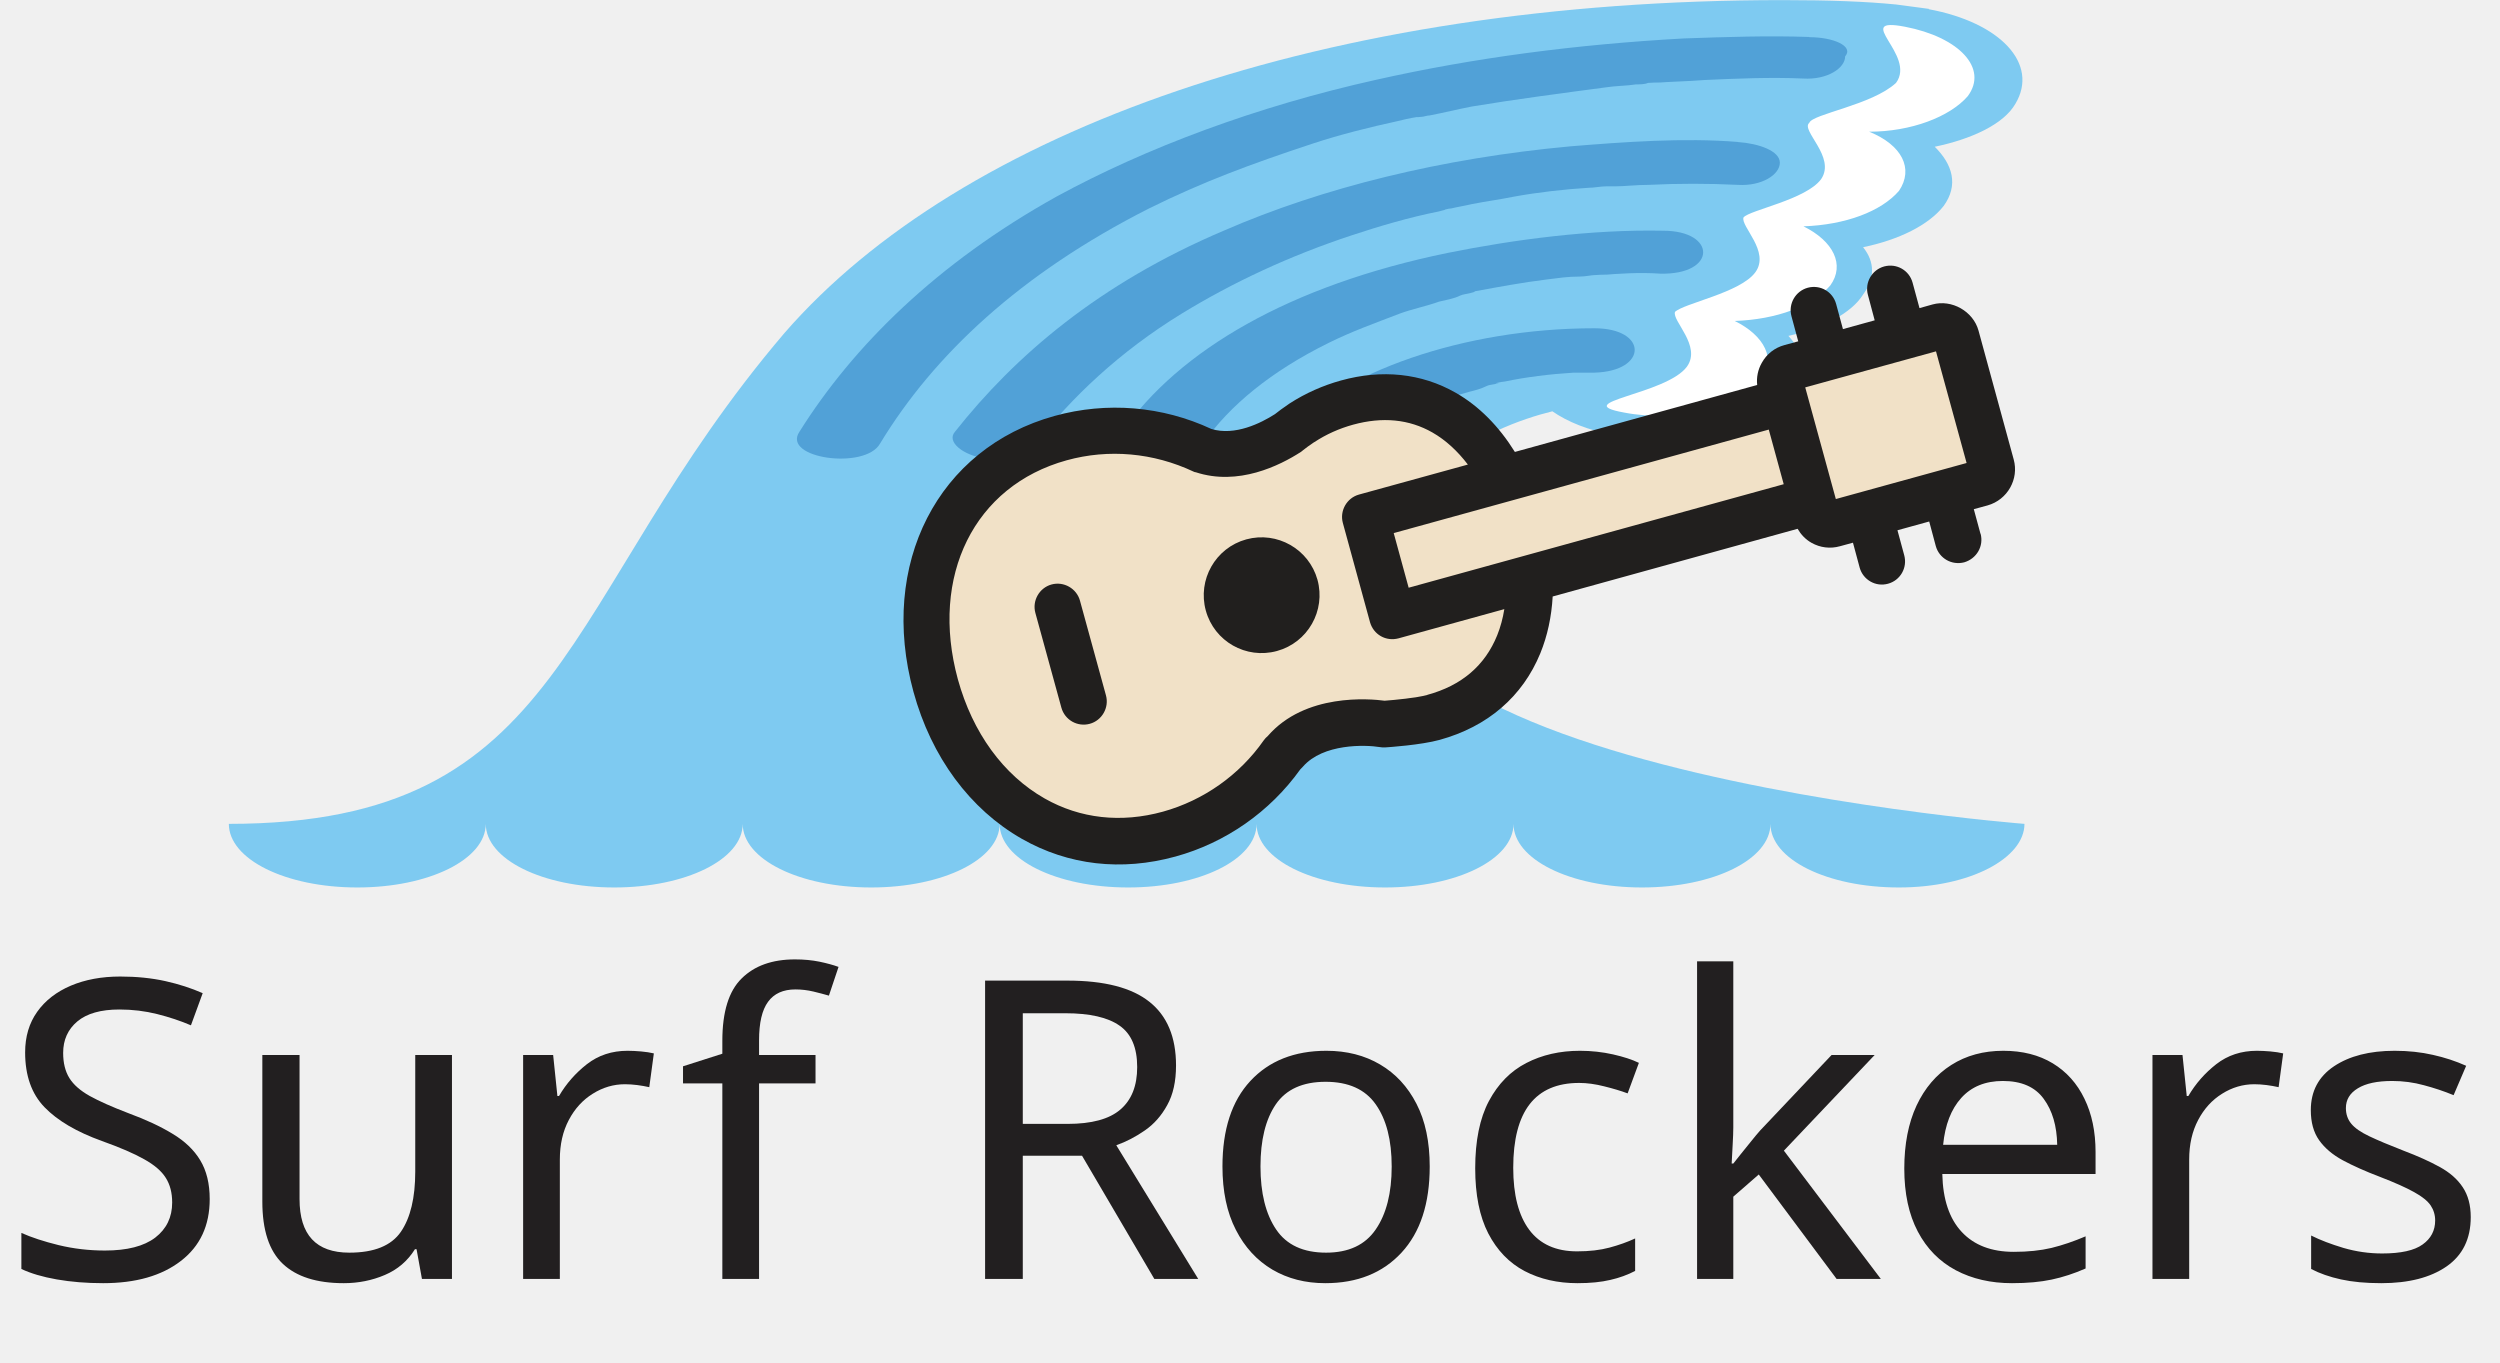
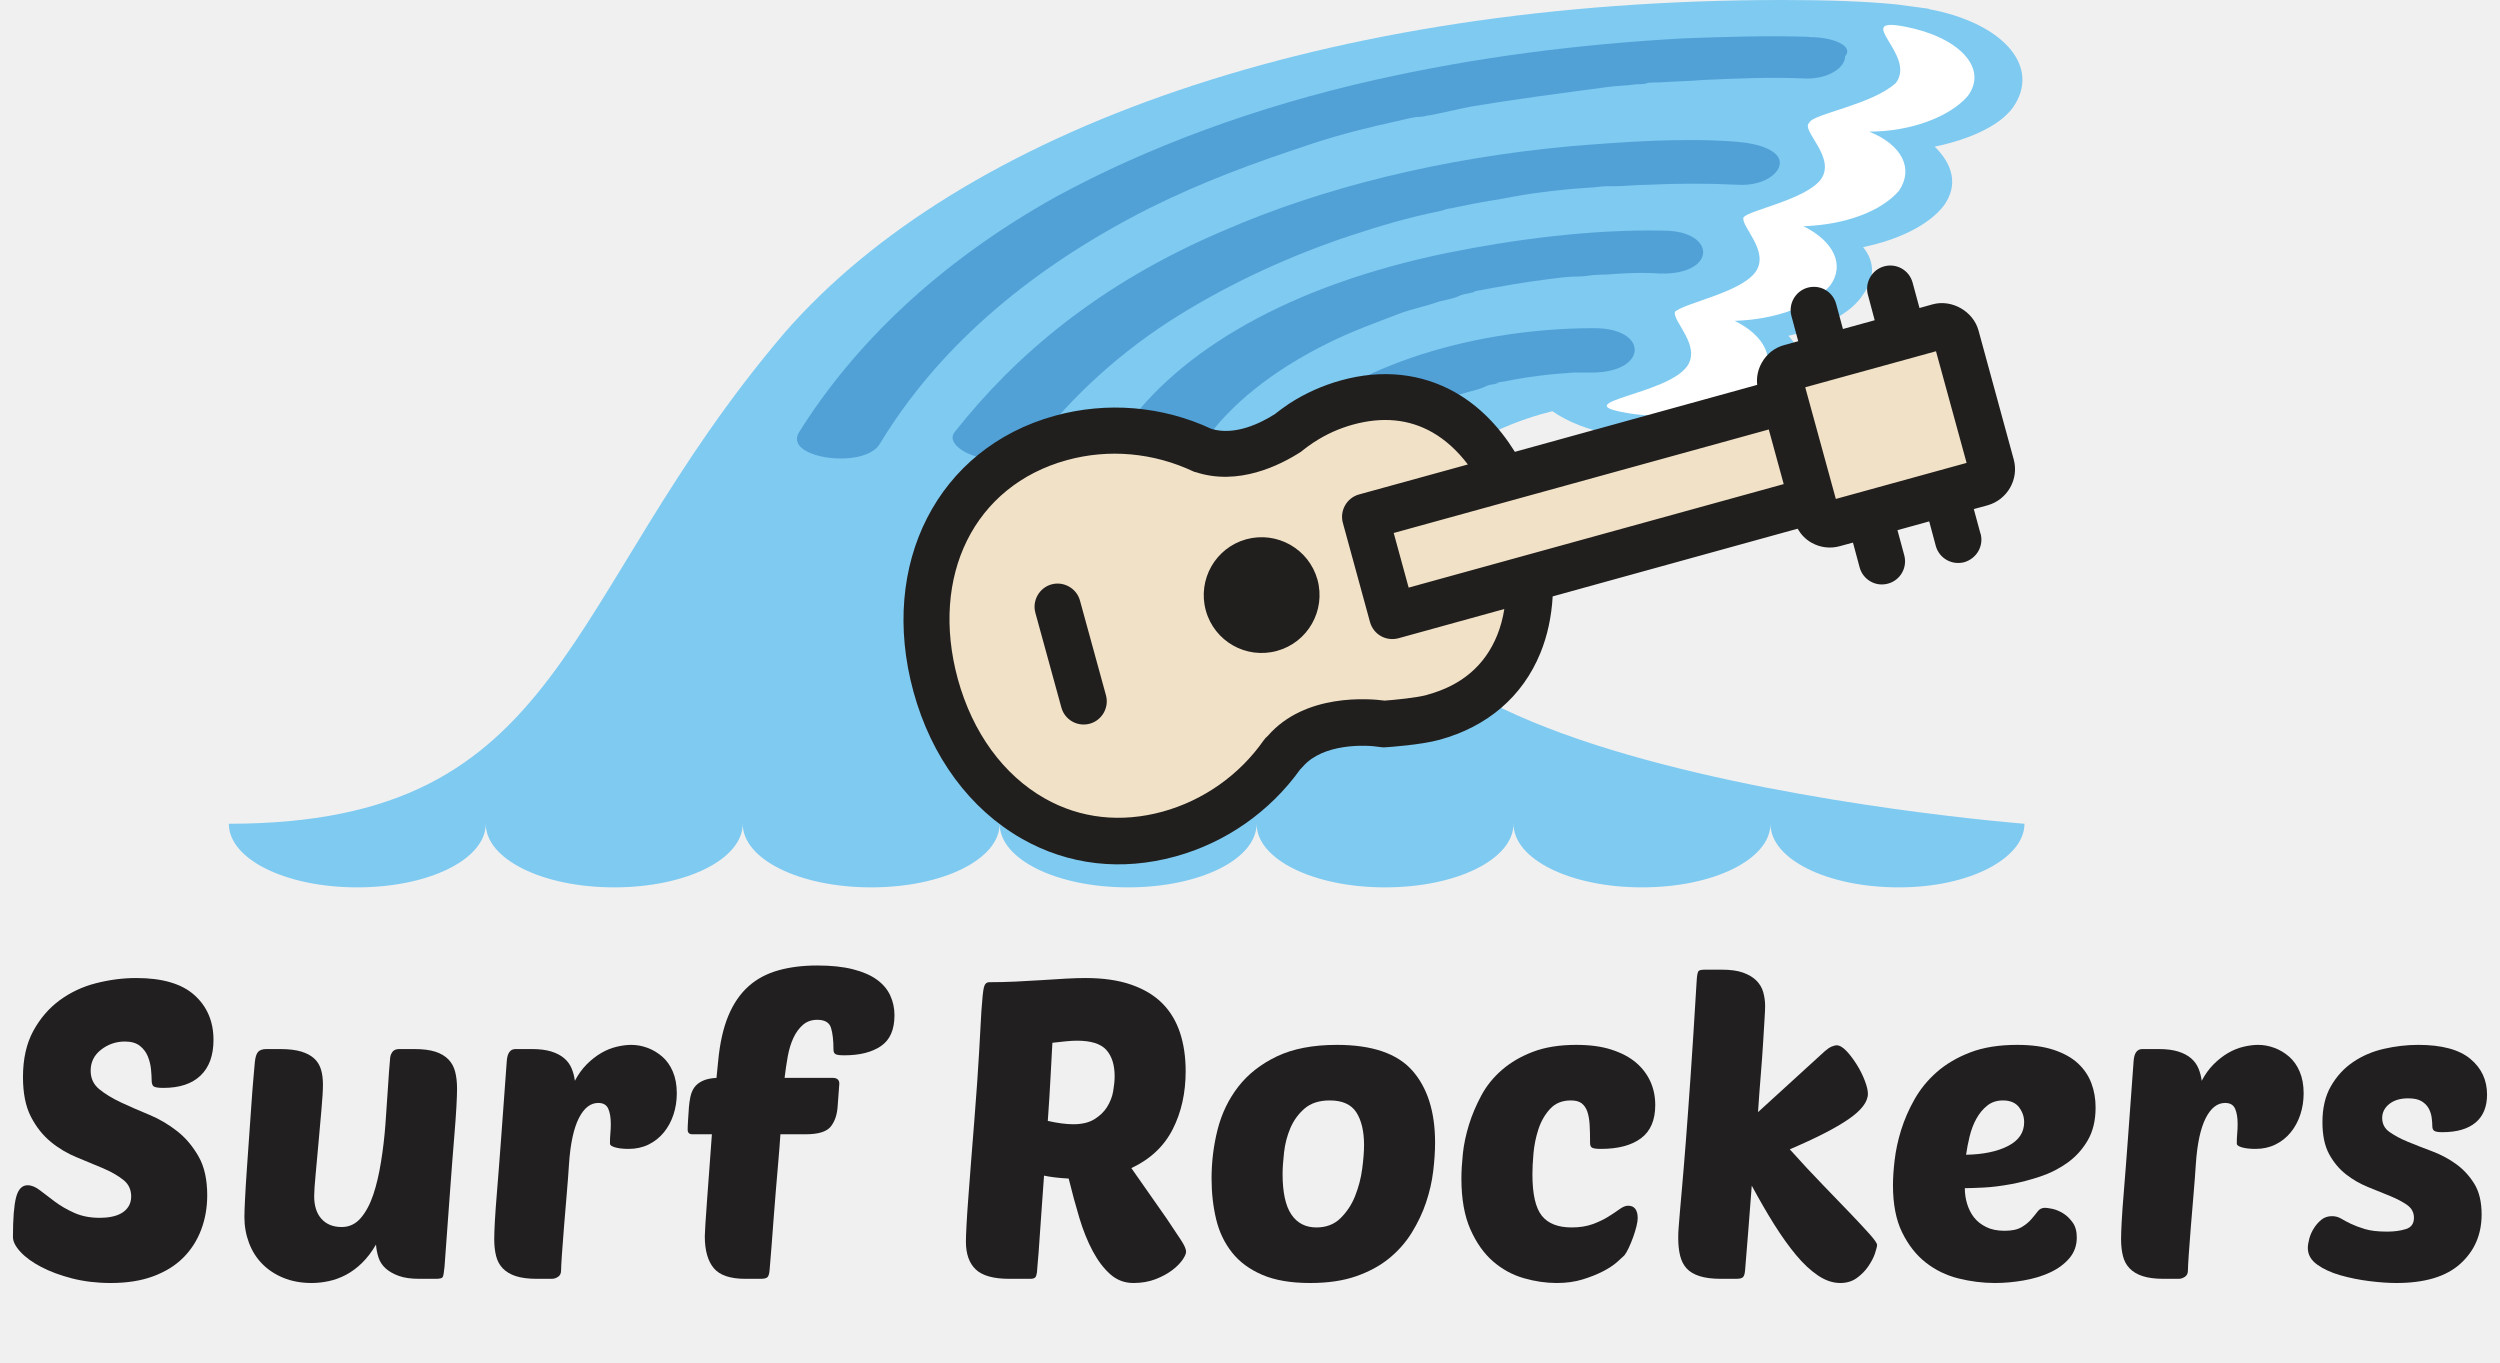
- <svg xmlns="http://www.w3.org/2000/svg" id="Layer_1" data-name="Layer 1" viewBox="0 0 239.36 130.45">
-   <path d="M184.69.85c-1.14-.14-2-.28-3.15-.42-2.86-.28-6.29-.42-10.87-.42-43.77,0-78.67,12.46-95.55,31.86-21.74,25.49-20.6,47.01-53.21,47.01,0,3.4,5.44,6.09,12.3,6.09s12.3-2.69,12.3-6.09c0,3.4,5.44,6.09,12.3,6.09s12.3-2.69,12.3-6.09c0,3.4,5.44,6.09,12.3,6.09s12.3-2.69,12.3-6.09c0,3.4,5.44,6.09,12.3,6.09s12.3-2.69,12.3-6.09c0,3.4,5.44,6.09,12.3,6.09s12.3-2.69,12.3-6.09c0,3.4,5.44,6.09,12.3,6.09s12.3-2.69,12.3-6.09c0,3.4,5.44,6.09,12.3,6.09s12.02-2.83,12.02-6.09c0,0-82.39-6.37-56.36-33.7,3.43-3.4,8.3-5.1,11.16-5.8,1.43.99,3.43,1.84,6.01,2.27,6.87,1.27,14.59-.57,17.16-4.11,1.43-1.84.86-3.82-.57-5.38,3.15-.71,6.01-2.12,7.15-3.96,1.14-1.56,1.14-3.11,0-4.53,3.43-.71,6.29-2.12,7.72-3.96,1.43-1.98.86-3.96-.86-5.66,3.43-.71,6.58-2.12,7.72-4.11,2.29-3.82-1.43-7.79-8.3-9.06" style="fill: #7ecaf1; stroke-width: 0px;" />
-   <path d="M160.37,29.87c-.29.85,2.57,3.26,1.14,5.24-2,2.69-11.44,3.4-6.01,4.39,5.15.99,11.16-.42,13.16-3.11,1.43-1.98.29-4.25-2.57-5.66,4.01-.14,7.44-1.42,9.15-3.4,1.43-1.98.29-4.25-2.57-5.66,4.01-.14,7.44-1.42,9.15-3.4,1.43-2.12.29-4.39-2.86-5.66,4.01,0,7.72-1.42,9.44-3.4,2-2.69-.86-5.66-6.01-6.65-5.15-.99,1.14,2.69-.86,5.38-2.29,2.12-8.01,2.97-8.3,3.82-.86.71,2.57,3.26,1.14,5.38-1.43,1.98-6.87,2.97-7.44,3.68-.29.85,2.57,3.26,1.14,5.24s-6.87,2.97-7.72,3.82q0-.14,0,0" style="fill: #fff; stroke-width: 0px;" />
+ <svg xmlns="http://www.w3.org/2000/svg" id="Layer_1" data-name="Layer 1" viewBox="0 0 239.36 130.44">
+   <path d="M184.69.84c-1.14-.14-2-.28-3.15-.42-2.86-.28-6.29-.42-10.87-.42-43.77,0-78.67,12.46-95.55,31.86-21.74,25.49-20.6,47.01-53.21,47.01,0,3.4,5.44,6.09,12.3,6.09s12.3-2.69,12.3-6.09c0,3.4,5.44,6.09,12.3,6.09s12.3-2.69,12.3-6.09c0,3.4,5.44,6.09,12.3,6.09s12.3-2.69,12.3-6.09c0,3.4,5.44,6.09,12.3,6.09s12.3-2.69,12.3-6.09c0,3.4,5.44,6.09,12.3,6.09s12.3-2.69,12.3-6.09c0,3.4,5.44,6.09,12.3,6.09s12.3-2.69,12.3-6.09c0,3.4,5.44,6.09,12.3,6.09s12.02-2.83,12.02-6.09c0,0-82.39-6.37-56.36-33.7,3.43-3.4,8.3-5.1,11.16-5.8,1.43.99,3.43,1.84,6.01,2.27,6.87,1.27,14.59-.57,17.16-4.11,1.43-1.84.86-3.82-.57-5.38,3.15-.71,6.01-2.12,7.15-3.96,1.14-1.56,1.14-3.11,0-4.53,3.43-.71,6.29-2.12,7.72-3.96,1.43-1.98.86-3.96-.86-5.66,3.43-.71,6.58-2.12,7.72-4.11,2.29-3.82-1.43-7.79-8.3-9.06" style="fill: #7ecaf1; stroke-width: 0px;" />
+   <path d="M160.37,29.86c-.29.85,2.57,3.26,1.14,5.24-2,2.69-11.44,3.4-6.01,4.39,5.15.99,11.16-.42,13.16-3.11,1.43-1.98.29-4.25-2.57-5.66,4.01-.14,7.44-1.42,9.15-3.4,1.43-1.98.29-4.25-2.57-5.66,4.01-.14,7.44-1.42,9.15-3.4,1.43-2.12.29-4.39-2.86-5.66,4.01,0,7.72-1.42,9.44-3.4,2-2.69-.86-5.66-6.01-6.65-5.15-.99,1.14,2.69-.86,5.38-2.29,2.12-8.01,2.97-8.3,3.82-.86.71,2.57,3.26,1.14,5.38-1.43,1.98-6.87,2.97-7.44,3.68-.29.85,2.57,3.26,1.14,5.24s-6.87,2.97-7.72,3.82q0-.09,0,0" style="fill: #fff; stroke-width: 0px;" />
  <g>
-     <path d="M173.24,3.54c-4.01-.14-8.01,0-12.02.14-10.3.57-20.03,1.84-29.47,3.96-11.44,2.55-22.03,6.51-30.61,11.19-11.44,6.37-19.45,14.3-24.6,22.51-1.72,2.55,6.29,3.68,7.72,1.13,5.15-8.5,13.45-16.28,25.75-22.51,5.15-2.55,9.73-4.25,15.73-6.23,2.57-.85,5.44-1.56,8.01-2.12.57-.14,1.14-.28,2-.42,1.14-.28-.86.14.29,0,.29,0,.57-.14.86-.14,1.43-.28,2.57-.57,4.01-.85,4.29-.71,8.58-1.27,12.87-1.84.86-.14,2-.14,2.86-.28.29,0,.86,0,1.14-.14.29,0,2-.14.57,0,1.72-.14,3.15-.14,4.86-.28,3.15-.14,6.29-.28,9.44-.14,2.29.14,4.01-.99,4.01-2.12.86-.99-1.14-1.84-3.43-1.84" style="fill: #51a1d7; stroke-width: 0px;" />
-     <path d="M166.38,13.59c-5.15-.42-10.87,0-16.02.42-12.3,1.13-23.74,3.96-33.18,8.07-12.02,5.1-20.03,12.03-25.75,19.26-.86.99.86,2.27,2.86,2.55,2.29.28,4.29-.42,4.86-1.42,3.43-4.39,8.01-8.78,14.02-12.46,4.86-2.97,10.3-5.52,16.31-7.5,2.57-.85,5.44-1.7,8.3-2.27,0,0,1.14-.28.29-.14.29,0,.57-.14.86-.14.57-.14,1.43-.28,2-.42,1.43-.28,2.57-.42,4.01-.71,2.29-.42,4.86-.71,7.15-.85.57,0,1.14-.14,1.72-.14h.86c.86,0,2-.14,3.15-.14,2.86-.14,5.72-.14,8.58,0,2.29.14,4.01-.99,4.01-2.12s-2-1.84-4.01-1.98" style="fill: #51a1d7; stroke-width: 0px;" />
-     <path d="M159.23,22.09c-6.87-.14-14.3.85-20.6,2.12-15.16,3.11-25.75,9.34-31.18,17.13-.86,1.13.86,2.27,2.86,2.55,2.29.28,4.29-.42,4.86-1.42,2.57-3.68,6.58-6.94,12.02-9.63,2.29-1.13,4.29-1.84,6.87-2.83,1.14-.42,2.57-.71,3.72-1.13.57-.14,1.43-.28,2-.57.29-.14.57-.14,1.14-.28-.86.14.29,0,.29-.14,2.29-.42,4.58-.85,6.87-1.13,1.14-.14,2-.28,3.15-.28.57,0,1.14-.14,1.43-.14s2-.14.57,0c1.72-.14,3.72-.28,5.72-.14,5.44.14,5.44-4.11.29-4.11" style="fill: #51a1d7; stroke-width: 0px;" />
-     <path d="M152.65,31.43c-12.59,0-24.32,4.25-29.47,9.91-.86.99-.57,2.27,1.43,2.83,1.72.57,4.58.28,5.44-.71,1.72-1.84,4.01-3.4,6.87-4.67,1.14-.57,2.29-.85,3.72-1.27.57-.14,1.14-.28,1.72-.57.29-.14.86-.14,1.14-.28-.86.14.29-.14.57-.14,2-.42,4.29-.71,6.58-.85h2c5.15-.14,5.15-4.25,0-4.25" style="fill: #51a1d7; stroke-width: 0px;" />
+     <path d="M173.24,3.53c-4.01-.14-8.01,0-12.02.14-10.3.57-20.03,1.84-29.47,3.96-11.44,2.55-22.03,6.51-30.61,11.19-11.44,6.37-19.45,14.3-24.6,22.51-1.72,2.55,6.29,3.68,7.72,1.13,5.15-8.5,13.45-16.28,25.75-22.51,5.15-2.55,9.73-4.25,15.73-6.23,2.57-.85,5.44-1.56,8.01-2.12.57-.14,1.14-.28,2-.42,1.14-.28-.86.14.29,0,.29,0,.57-.14.86-.14,1.43-.28,2.57-.57,4.01-.85,4.29-.71,8.58-1.27,12.87-1.84.86-.14,2-.14,2.86-.28.29,0,.86,0,1.14-.14.29,0,2-.14.57,0,1.72-.14,3.15-.14,4.86-.28,3.15-.14,6.29-.28,9.44-.14,2.29.14,4.01-.99,4.01-2.12.86-.99-1.14-1.84-3.43-1.84" style="fill: #51a1d7; stroke-width: 0px;" />
+     <path d="M166.38,13.58c-5.15-.42-10.87,0-16.02.42-12.3,1.13-23.74,3.96-33.18,8.07-12.02,5.1-20.03,12.03-25.75,19.26-.86.99.86,2.27,2.86,2.55,2.29.28,4.29-.42,4.86-1.42,3.43-4.39,8.01-8.78,14.02-12.46,4.86-2.97,10.3-5.52,16.31-7.5,2.57-.85,5.44-1.7,8.3-2.27,0,0,1.14-.28.29-.14.29,0,.57-.14.86-.14.57-.14,1.43-.28,2-.42,1.43-.28,2.57-.42,4.01-.71,2.29-.42,4.86-.71,7.15-.85.57,0,1.14-.14,1.72-.14h.86c.86,0,2-.14,3.15-.14,2.86-.14,5.72-.14,8.58,0,2.29.14,4.01-.99,4.01-2.12s-2-1.84-4.01-1.98" style="fill: #51a1d7; stroke-width: 0px;" />
+     <path d="M159.23,22.08c-6.87-.14-14.3.85-20.6,2.12-15.16,3.11-25.75,9.34-31.18,17.13-.86,1.13.86,2.27,2.86,2.55,2.29.28,4.29-.42,4.86-1.42,2.57-3.68,6.58-6.94,12.02-9.63,2.29-1.13,4.29-1.84,6.87-2.83,1.14-.42,2.57-.71,3.72-1.13.57-.14,1.43-.28,2-.57.29-.14.57-.14,1.14-.28-.86.14.29,0,.29-.14,2.29-.42,4.58-.85,6.87-1.13,1.14-.14,2-.28,3.15-.28.57,0,1.14-.14,1.43-.14s2-.14.57,0c1.72-.14,3.72-.28,5.72-.14,5.44.14,5.44-4.11.29-4.11" style="fill: #51a1d7; stroke-width: 0px;" />
+     <path d="M152.65,31.42c-12.59,0-24.32,4.25-29.47,9.91-.86.99-.57,2.27,1.43,2.83,1.72.57,4.58.28,5.44-.71,1.72-1.84,4.01-3.4,6.87-4.67,1.14-.57,2.29-.85,3.72-1.27.57-.14,1.14-.28,1.72-.57.29-.14.86-.14,1.14-.28-.86.14.29-.14.57-.14,2-.42,4.29-.71,6.58-.85h2c5.15-.14,5.15-4.25,0-4.25" style="fill: #51a1d7; stroke-width: 0px;" />
  </g>
-   <text transform="translate(0 122.45)" style="fill: #221f20; font-family: PoetsenOne-Regular, PoetsenOne; font-size: 40px;">
-     <tspan x="0" y="0">Sur</tspan>
-     <tspan x="64.8" y="0" style="letter-spacing: -.02em;">f</tspan>
-     <tspan x="81.84" y="0" style="letter-spacing: 0em;"> </tspan>
-     <tspan x="90.44" y="0" style="letter-spacing: 0em;">R</tspan>
-     <tspan x="114.84" y="0" style="letter-spacing: 0em;">oc</tspan>
-     <tspan x="159.08" y="0" style="letter-spacing: -.01em;">k</tspan>
-     <tspan x="180.12" y="0" style="letter-spacing: 0em;">ers</tspan>
-   </text>
-   <path d="M122.8,72.16c.09-.07.18-.15.26-.24,3.19-3.68,9.42-2.6,9.42-2.6,0,0,3.16-.19,4.76-.63,8.32-2.3,10.68-10.2,8.4-18.53s-8.34-13.9-16.66-11.61c-1.6.44-3.07,1.12-4.39,1.98l-.02.02c-.41.28-.83.56-1.21.89-1.72,1.12-4.99,2.75-8.19,1.7h-.02c-4.09-1.95-8.88-2.49-13.61-1.19-10.46,2.88-14.84,13.21-11.97,23.69,2.87,10.46,11.9,17.1,22.36,14.22,4.6-1.27,8.34-4.07,10.88-7.69h0Z" style="fill: #f1e1c7; stroke-width: 0px;" />
-   <path d="M133.32,59.01l-2.6-9.5,56.99-15.73,2.6,9.5-56.99,15.73Z" style="fill: #f1e1c7; stroke-width: 0px;" />
-   <path d="M175.55,50.15c-.73.2-1.48-.23-1.68-.96l-3.38-12.33c-.2-.73.23-1.48.96-1.68l14.16-3.9c.73-.2,1.48.23,1.68.96l3.38,12.33c.2.73-.23,1.48-.96,1.69l-14.15,3.89h0Z" style="fill: #f1e1c7; stroke-width: 0px;" />
-   <path d="M119.33,51.64c-2.96.81-4.69,3.87-3.88,6.82s3.85,4.68,6.81,3.87,4.69-3.87,3.88-6.82c-.82-2.94-3.86-4.67-6.81-3.87ZM103.4,57.51c-.32-1.17-1.55-1.87-2.72-1.55s-1.87,1.55-1.55,2.72l2.49,9.07c.16.59.55,1.06,1.04,1.34s1.1.37,1.68.21c1.17-.32,1.87-1.55,1.55-2.72l-2.49-9.07Z" style="fill: #211f1e; stroke-width: 0px;" />
-   <path d="M189.62,51.11l-.64-2.36,1.32-.36c1.91-.54,3.02-2.52,2.5-4.4l-3.37-12.34c-.51-1.85-2.57-3.01-4.4-2.5l-1.25.35-.66-2.43c-.32-1.19-1.53-1.88-2.72-1.56-1.17.32-1.88,1.54-1.56,2.72l.65,2.44-3.04.84-.65-2.4c-.32-1.19-1.53-1.88-2.72-1.56-1.17.32-1.88,1.54-1.56,2.72l.65,2.41-1.32.36c-.93.25-1.7.85-2.17,1.7-.37.65-.52,1.39-.44,2.12l-23.2,6.41c-1.53-2.46-3.45-4.41-5.69-5.68-3.25-1.85-7.04-2.25-10.96-1.16-1.74.48-3.4,1.22-4.92,2.2-.07.04-.14.09-.2.14-.44.3-.84.59-1.2.88-1.34.86-3.84,2.11-6.09,1.42-4.69-2.19-10.01-2.63-15-1.25-11.19,3.09-16.87,14.19-13.52,26.42,1.71,6.24,5.4,11.24,10.39,14.08,4.45,2.53,9.53,3.11,14.69,1.69,4.81-1.32,9.05-4.29,11.95-8.34.09-.08.17-.17.26-.27,1.93-2.22,5.97-2.1,7.36-1.87.16.03.34.04.51.03.34-.02,3.43-.23,5.21-.72,4.61-1.27,7.95-4.15,9.65-8.3.68-1.67,1.07-3.49,1.18-5.43l23.45-6.48c.32.55.76,1.02,1.33,1.34.83.47,1.8.59,2.72.33l1.25-.34.64,2.38c.16.59.55,1.06,1.04,1.34s1.08.37,1.67.21c1.19-.32,1.88-1.54,1.56-2.72l-.65-2.4,3.04-.84.63,2.35c.16.59.55,1.06,1.04,1.34s1.08.37,1.68.22c1.19-.35,1.89-1.55,1.57-2.74h0ZM136.65,66.54c-1.03.28-3.12.48-4.08.55-1.42-.19-7.61-.74-11.18,3.37-.15.13-.29.27-.4.43-2.32,3.32-5.76,5.74-9.64,6.82-4.01,1.11-7.93.67-11.33-1.26-3.96-2.25-6.9-6.3-8.31-11.41-2.7-9.9,1.57-18.53,10.42-20.97,4.02-1.11,8.3-.73,12.16,1.09.05.03.09.03.14.05.01,0,.02.01.04,0,4.08,1.35,8.07-.64,10.08-1.94.07-.05.13-.09.19-.15.3-.24.63-.48,1.03-.75.02-.02.05-.03.07-.04,1.14-.75,2.4-1.31,3.71-1.67,2.81-.77,5.36-.53,7.6.75,1.26.72,2.4,1.77,3.39,3.07l-10.42,2.87c-1.17.32-1.87,1.55-1.55,2.72l2.6,9.5c.16.57.53,1.05,1.04,1.34s1.11.36,1.68.21l10.14-2.8c-.14.88-.37,1.73-.68,2.5-1.17,2.9-3.41,4.82-6.7,5.71h0ZM134.87,56.27l-1.43-5.23,35.91-9.91,1.43,5.23-35.91,9.91h0ZM175.77,47.78l-2.93-10.69,12.52-3.45,2.93,10.69-12.52,3.45Z" style="fill: #211f1e; stroke-width: 0px;" />
+   <g style="isolation: isolate;">
+     <g style="isolation: isolate;">
+       <path d="M13.04,93.64c2.51,0,4.37.55,5.58,1.64,1.21,1.09,1.82,2.52,1.82,4.28,0,1.49-.41,2.63-1.24,3.42-.83.79-2.01,1.18-3.56,1.18-.48,0-.79-.05-.92-.14-.13-.09-.2-.29-.2-.58,0-.27-.02-.61-.06-1.04-.04-.43-.14-.84-.3-1.24-.16-.4-.41-.74-.76-1.02-.35-.28-.83-.42-1.44-.42-.85,0-1.61.26-2.28.78-.67.52-1,1.19-1,2.02,0,.72.27,1.31.82,1.76.55.45,1.23.87,2.06,1.26.83.39,1.73.78,2.7,1.18.97.4,1.87.93,2.7,1.58.83.65,1.51,1.47,2.06,2.44.55.97.82,2.21.82,3.7,0,1.17-.19,2.27-.58,3.3-.39,1.03-.96,1.92-1.72,2.68-.76.76-1.72,1.35-2.88,1.78-1.16.43-2.51.64-4.06.64-1.33,0-2.57-.15-3.7-.44-1.13-.29-2.12-.66-2.96-1.1-.84-.44-1.5-.92-1.98-1.44-.48-.52-.72-.99-.72-1.42,0-1.76.1-3.03.3-3.8s.57-1.16,1.1-1.16c.37,0,.77.16,1.18.48.41.32.89.68,1.42,1.08.53.4,1.15.76,1.86,1.08.71.32,1.53.48,2.46.48.37,0,.74-.03,1.1-.1.36-.07.68-.18.96-.34.28-.16.51-.37.68-.64s.26-.59.26-.96c0-.67-.25-1.2-.76-1.6-.51-.4-1.15-.77-1.92-1.1-.77-.33-1.61-.68-2.5-1.04-.89-.36-1.73-.85-2.5-1.48s-1.41-1.43-1.92-2.42c-.51-.99-.76-2.25-.76-3.8,0-1.73.33-3.2.98-4.4.65-1.2,1.49-2.18,2.52-2.94,1.03-.76,2.19-1.31,3.48-1.64,1.29-.33,2.58-.5,3.86-.5Z" style="fill: #221f20; stroke-width: 0px;" />
+       <path d="M30.92,103.84c0,.56-.05,1.35-.14,2.36-.09,1.01-.19,2.07-.28,3.16-.09,1.09-.19,2.12-.28,3.08-.09.96-.14,1.65-.14,2.08,0,.93.23,1.66.7,2.18.47.52,1.11.78,1.94.78.72,0,1.33-.29,1.82-.86.49-.57.89-1.32,1.2-2.24.31-.92.55-1.97.74-3.14.19-1.17.33-2.36.42-3.56.09-1.2.17-2.37.24-3.5.07-1.13.14-2.11.22-2.94.03-.21.11-.4.24-.56.13-.16.35-.24.64-.24h1.44c.83,0,1.5.09,2.02.26.52.17.93.42,1.24.74s.52.71.64,1.18c.12.47.18,1.01.18,1.62,0,.4-.02.97-.06,1.7s-.11,1.75-.22,3.04c-.11,1.29-.23,2.93-.38,4.92-.15,1.99-.33,4.45-.54,7.38-.05.56-.11.89-.18,1-.07.11-.29.16-.66.16h-1.56c-.8,0-1.46-.09-1.98-.28-.52-.19-.94-.43-1.26-.72-.32-.29-.55-.64-.68-1.04-.13-.4-.21-.81-.24-1.24-.4.69-.85,1.28-1.34,1.76-.49.48-1.01.86-1.54,1.14-.53.28-1.08.48-1.64.6s-1.11.18-1.64.18c-1.01,0-1.92-.17-2.72-.5-.8-.33-1.47-.78-2.02-1.34-.55-.56-.97-1.23-1.26-2-.29-.77-.44-1.6-.44-2.48,0-.35.02-.91.06-1.7.04-.79.09-1.67.16-2.66.07-.99.14-2.03.22-3.14.08-1.11.15-2.15.22-3.14.07-.99.13-1.85.2-2.6.07-.75.11-1.28.14-1.6.05-.48.16-.81.32-.98.16-.17.43-.26.8-.26h1.28c.83,0,1.51.08,2.04.24.53.16.95.39,1.26.68.31.29.52.65.64,1.06.12.41.18.89.18,1.42Z" style="fill: #221f20; stroke-width: 0px;" />
+       <path d="M60.2,110c-.16,0-.34,0-.54-.02-.2-.01-.39-.04-.58-.08-.19-.04-.35-.09-.48-.16-.13-.07-.2-.15-.2-.26,0-.35.01-.67.04-.96.03-.29.04-.6.04-.92,0-.59-.08-1.07-.24-1.44-.16-.37-.48-.56-.96-.56-.75,0-1.37.49-1.86,1.46-.49.97-.81,2.43-.94,4.38-.05.85-.13,1.82-.22,2.9-.09,1.08-.18,2.12-.26,3.12s-.15,1.89-.2,2.66c-.05.77-.08,1.28-.08,1.52,0,.27-.09.47-.28.6-.19.13-.39.2-.6.2h-1.44c-.83,0-1.5-.09-2.02-.26-.52-.17-.93-.42-1.24-.74-.31-.32-.52-.71-.64-1.18-.12-.47-.18-1.01-.18-1.62,0-.4.02-.97.06-1.7.04-.73.11-1.75.22-3.04.11-1.29.23-2.93.38-4.92.15-1.99.33-4.45.54-7.38.05-.77.33-1.16.84-1.16h1.56c.75,0,1.37.08,1.88.24.51.16.92.38,1.24.66.32.28.55.61.7.98.15.37.25.76.3,1.16.32-.61.7-1.14,1.14-1.58s.9-.8,1.38-1.08.97-.48,1.48-.6c.51-.12.97-.18,1.4-.18.51,0,1.02.09,1.54.28s.99.47,1.42.84c.43.37.77.85,1.02,1.44.25.59.38,1.28.38,2.08,0,.72-.11,1.4-.32,2.04-.21.64-.52,1.21-.92,1.7s-.89.88-1.46,1.16c-.57.28-1.21.42-1.9.42Z" style="fill: #221f20; stroke-width: 0px;" />
+     </g>
+     <g style="isolation: isolate;">
+       <path d="M74.72,108.6c-.05.8-.12,1.67-.2,2.6-.08.93-.16,1.87-.24,2.82-.08.95-.15,1.87-.22,2.78s-.13,1.71-.18,2.4c-.05.69-.1,1.27-.14,1.72s-.06.69-.06.72c-.03.32-.09.53-.2.64-.11.11-.33.16-.68.16h-1.44c-1.44,0-2.45-.34-3.02-1.02-.57-.68-.86-1.7-.86-3.06,0-.16.02-.56.06-1.2.04-.64.09-1.41.16-2.3.07-.89.14-1.89.22-2.98s.16-2.19.24-3.28h-1.88c-.29,0-.44-.15-.44-.44,0-.21.01-.53.04-.94.03-.41.05-.82.08-1.22.03-.32.07-.65.14-.98.07-.33.19-.63.36-.88.17-.25.43-.47.78-.64.35-.17.8-.27,1.36-.3l.16-1.6c.16-1.73.49-3.19.98-4.36.49-1.17,1.14-2.11,1.94-2.82.8-.71,1.75-1.21,2.86-1.52,1.11-.31,2.34-.46,3.7-.46s2.47.12,3.42.36c.95.24,1.71.57,2.3,1,.59.43,1.01.93,1.28,1.52.27.59.4,1.21.4,1.88,0,1.39-.43,2.37-1.3,2.96-.87.59-2.03.88-3.5.88-.4,0-.67-.03-.82-.1-.15-.07-.22-.22-.22-.46,0-.88-.08-1.57-.24-2.08-.16-.51-.6-.76-1.32-.76-.53,0-.99.16-1.36.48-.37.32-.68.74-.92,1.26-.24.52-.42,1.11-.54,1.78-.12.67-.22,1.35-.3,2.04h4.6c.43,0,.64.19.64.56l-.16,2.16c-.05.8-.27,1.45-.66,1.94-.39.49-1.18.74-2.38.74h-2.44Z" style="fill: #221f20; stroke-width: 0px;" />
+     </g>
+     <g style="isolation: isolate;">
+       <path d="M96.64,122.44c-1.52,0-2.59-.3-3.22-.9-.63-.6-.94-1.49-.94-2.66,0-.32.02-.86.06-1.62.04-.76.1-1.66.18-2.7.08-1.04.17-2.18.26-3.42.09-1.24.19-2.5.3-3.78.21-2.69.37-4.88.46-6.56.09-1.68.17-3,.22-3.96.08-1.2.16-1.97.24-2.3.08-.33.25-.5.52-.5.83,0,1.67-.02,2.54-.06.87-.04,1.7-.09,2.5-.14.8-.05,1.55-.1,2.26-.14.71-.04,1.34-.06,1.9-.06,1.71,0,3.17.21,4.4.64,1.23.43,2.22,1.03,2.98,1.8.76.77,1.32,1.71,1.68,2.8s.54,2.32.54,3.68c0,2.08-.41,3.93-1.24,5.56-.83,1.63-2.15,2.87-3.96,3.72l3.36,4.8c.61.91,1.08,1.61,1.4,2.1.32.49.48.86.48,1.1,0,.19-.11.45-.34.78-.23.33-.56.67-1,1-.44.33-.97.62-1.6.86-.63.24-1.33.36-2.1.36-.85,0-1.59-.28-2.22-.84-.63-.56-1.19-1.3-1.68-2.22-.49-.92-.92-1.98-1.28-3.18s-.7-2.45-1.02-3.76c-.96-.05-1.75-.15-2.36-.28-.08,1.17-.16,2.29-.24,3.36-.08,1.07-.15,2.02-.2,2.86-.05.84-.11,1.53-.16,2.08-.05.55-.08.87-.08.98-.03.21-.08.37-.16.46-.08.09-.24.14-.48.14h-2ZM103.12,99.64c-.32,0-.68.02-1.08.06s-.83.09-1.28.14c-.05.93-.11,2.05-.18,3.34-.07,1.29-.15,2.67-.26,4.14.93.21,1.75.32,2.44.32.83,0,1.5-.16,2.02-.48.52-.32.93-.71,1.22-1.18.29-.47.49-.97.58-1.5.09-.53.14-1.01.14-1.44,0-1.09-.27-1.93-.8-2.52-.53-.59-1.47-.88-2.8-.88Z" style="fill: #221f20; stroke-width: 0px;" />
+     </g>
+     <g style="isolation: isolate;">
+       <path d="M125.44,122.84c-1.84,0-3.37-.26-4.58-.78-1.21-.52-2.18-1.23-2.9-2.14-.72-.91-1.23-1.97-1.52-3.18-.29-1.21-.44-2.51-.44-3.9,0-1.6.19-3.17.58-4.7.39-1.53,1.05-2.9,1.98-4.1.93-1.2,2.17-2.17,3.7-2.9,1.53-.73,3.45-1.1,5.74-1.1,3.36,0,5.77.82,7.22,2.46,1.45,1.64,2.18,3.94,2.18,6.9,0,.83-.06,1.74-.18,2.74s-.35,1.99-.68,2.98c-.33.99-.79,1.95-1.36,2.88-.57.93-1.3,1.76-2.18,2.48s-1.94,1.29-3.18,1.72c-1.24.43-2.7.64-4.38.64ZM127.32,105.36c-1.01,0-1.82.26-2.42.78-.6.52-1.05,1.15-1.36,1.88s-.51,1.51-.6,2.32c-.09.81-.14,1.5-.14,2.06,0,1.76.28,3.05.84,3.88.56.83,1.36,1.24,2.4,1.24.93,0,1.7-.29,2.3-.88.6-.59,1.07-1.29,1.4-2.12.33-.83.56-1.69.68-2.6s.18-1.67.18-2.28c0-1.33-.25-2.38-.74-3.14-.49-.76-1.34-1.14-2.54-1.14Z" style="fill: #221f20; stroke-width: 0px;" />
+       <path d="M150.48,117.52c.77,0,1.45-.11,2.02-.32.57-.21,1.07-.45,1.5-.72.43-.27.79-.51,1.08-.72.29-.21.56-.32.8-.32.61,0,.92.4.92,1.2,0,.19-.04.45-.12.78-.08.33-.19.68-.32,1.04-.13.36-.27.7-.42,1.02-.15.32-.29.56-.42.72-.13.13-.37.35-.7.64-.33.29-.78.59-1.34.88-.56.29-1.21.55-1.96.78-.75.23-1.57.34-2.48.34-1.01,0-2.06-.15-3.14-.46-1.08-.31-2.06-.84-2.94-1.6s-1.61-1.79-2.18-3.08c-.57-1.29-.86-2.91-.86-4.86,0-.69.05-1.49.14-2.38.09-.89.29-1.81.58-2.76.29-.95.69-1.88,1.18-2.8.49-.92,1.15-1.74,1.98-2.46.83-.72,1.82-1.3,2.98-1.74,1.16-.44,2.54-.66,4.14-.66,1.31,0,2.43.15,3.38.46.95.31,1.73.72,2.34,1.24.61.52,1.07,1.13,1.38,1.82s.46,1.44.46,2.24c0,1.44-.45,2.5-1.36,3.18-.91.68-2.19,1.02-3.84,1.02-.4,0-.67-.03-.82-.1-.15-.07-.22-.22-.22-.46,0-.64-.01-1.21-.04-1.72-.03-.51-.1-.93-.22-1.28-.12-.35-.3-.61-.54-.8-.24-.19-.59-.28-1.04-.28-.83,0-1.49.27-1.98.8-.49.53-.87,1.18-1.12,1.94-.25.76-.41,1.54-.48,2.34-.07.8-.1,1.47-.1,2,0,1.89.3,3.21.9,3.96.6.75,1.55,1.12,2.86,1.12Z" style="fill: #221f20; stroke-width: 0px;" />
+     </g>
+     <g style="isolation: isolate;">
+       <path d="M179.72,119.2c0,.13-.07.4-.2.8-.13.4-.35.81-.64,1.24-.29.43-.66.8-1.1,1.12-.44.32-.97.48-1.58.48-.72,0-1.43-.24-2.14-.72-.71-.48-1.41-1.13-2.1-1.96-.69-.83-1.39-1.81-2.1-2.94-.71-1.13-1.42-2.37-2.14-3.7-.11,1.41-.21,2.8-.32,4.16-.11,1.36-.21,2.68-.32,3.96-.03.32-.09.53-.2.64-.11.11-.33.16-.68.16h-1.44c-.83,0-1.51-.09-2.04-.26s-.95-.42-1.24-.74c-.29-.32-.5-.73-.62-1.22-.12-.49-.18-1.06-.18-1.7,0-.32.01-.65.04-1s.07-.84.12-1.48c.05-.64.13-1.48.22-2.52s.21-2.41.34-4.12c.13-1.71.29-3.81.46-6.3.17-2.49.37-5.53.58-9.1.03-.59.09-.93.2-1.04.08-.08.29-.12.64-.12h1.56c.83,0,1.51.09,2.04.28.53.19.96.44,1.28.76s.54.69.66,1.12c.12.43.18.87.18,1.32,0,.27-.02.71-.06,1.34-.04.63-.09,1.39-.14,2.28-.05.89-.13,1.9-.22,3.02-.09,1.12-.18,2.29-.26,3.52l6.4-5.84c.24-.21.46-.36.66-.44s.35-.12.46-.12c.29,0,.61.19.96.56.35.37.67.81.98,1.3.31.49.56,1,.76,1.52.2.52.3.94.3,1.26,0,.77-.62,1.59-1.86,2.44-1.24.85-3.11,1.81-5.62,2.88,1.12,1.25,2.19,2.4,3.2,3.44s1.9,1.96,2.66,2.76,1.37,1.45,1.82,1.96c.45.51.68.84.68,1Z" style="fill: #221f20; stroke-width: 0px;" />
+     </g>
+     <g style="isolation: isolate;">
+       <path d="M191,122.84c-1.17,0-2.34-.15-3.5-.44s-2.2-.8-3.12-1.52c-.92-.72-1.67-1.68-2.26-2.88-.59-1.2-.88-2.71-.88-4.52,0-.67.05-1.47.16-2.4.11-.93.31-1.89.62-2.88.31-.99.73-1.97,1.28-2.94.55-.97,1.26-1.85,2.14-2.62.88-.77,1.95-1.4,3.2-1.88,1.25-.48,2.75-.72,4.48-.72,1.39,0,2.56.16,3.52.48s1.73.75,2.32,1.3c.59.55,1.01,1.18,1.28,1.9.27.72.4,1.49.4,2.32,0,1.23-.25,2.27-.74,3.12-.49.85-1.13,1.57-1.92,2.14-.79.57-1.66,1.02-2.62,1.34-.96.32-1.91.57-2.84.74-.93.17-1.79.28-2.58.32-.79.04-1.39.06-1.82.06,0,.51.07,1.01.22,1.5s.37.93.66,1.3c.29.37.68.68,1.16.92.48.24,1.07.36,1.76.36s1.23-.11,1.62-.34c.39-.23.7-.48.94-.76.24-.28.45-.53.62-.76s.41-.34.7-.34c.13,0,.37.03.7.1.33.07.67.21,1.02.42.35.21.65.51.92.88.27.37.4.85.4,1.44,0,.77-.24,1.44-.72,2-.48.56-1.1,1.01-1.86,1.36s-1.61.6-2.54.76-1.84.24-2.72.24ZM191.76,105.36c-.59,0-1.09.17-1.5.5-.41.33-.76.75-1.04,1.26-.28.51-.49,1.07-.64,1.68-.15.61-.26,1.2-.34,1.76,1.65-.03,2.99-.31,4.02-.84s1.54-1.29,1.54-2.28c0-.53-.17-1.01-.5-1.44-.33-.43-.85-.64-1.54-.64Z" style="fill: #221f20; stroke-width: 0px;" />
+       <path d="M215.96,110c-.16,0-.34,0-.54-.02-.2-.01-.39-.04-.58-.08-.19-.04-.35-.09-.48-.16-.13-.07-.2-.15-.2-.26,0-.35.01-.67.04-.96.03-.29.04-.6.04-.92,0-.59-.08-1.07-.24-1.44-.16-.37-.48-.56-.96-.56-.75,0-1.37.49-1.86,1.46-.49.97-.81,2.43-.94,4.38-.05.85-.13,1.82-.22,2.9-.09,1.08-.18,2.12-.26,3.12s-.15,1.89-.2,2.66c-.05.77-.08,1.28-.08,1.52,0,.27-.09.47-.28.6-.19.13-.39.2-.6.2h-1.44c-.83,0-1.5-.09-2.02-.26s-.93-.42-1.24-.74-.52-.71-.64-1.18-.18-1.01-.18-1.62c0-.4.02-.97.06-1.7s.11-1.75.22-3.04c.11-1.29.23-2.93.38-4.92.15-1.99.33-4.45.54-7.38.05-.77.33-1.16.84-1.16h1.56c.75,0,1.37.08,1.88.24.51.16.92.38,1.24.66.32.28.55.61.7.98.15.37.25.76.3,1.16.32-.61.7-1.14,1.14-1.58.44-.44.9-.8,1.38-1.08.48-.28.97-.48,1.48-.6.51-.12.97-.18,1.4-.18.51,0,1.02.09,1.54.28.52.19.99.47,1.42.84.43.37.77.85,1.02,1.44.25.59.38,1.28.38,2.08,0,.72-.11,1.4-.32,2.04-.21.64-.52,1.21-.92,1.7-.4.49-.89.88-1.46,1.16-.57.28-1.21.42-1.9.42Z" style="fill: #221f20; stroke-width: 0px;" />
+       <path d="M231.52,100.04c2.27,0,3.93.45,5,1.34,1.07.89,1.6,2.03,1.6,3.42,0,1.17-.37,2.07-1.1,2.68-.73.61-1.79.92-3.18.92-.37,0-.63-.04-.76-.12s-.2-.23-.2-.44c0-.24-.02-.51-.06-.82s-.13-.6-.28-.88-.37-.51-.68-.7-.74-.28-1.3-.28c-.75,0-1.35.18-1.8.54-.45.36-.68.81-.68,1.34,0,.56.23,1.01.7,1.34.47.33,1.05.65,1.76.94.71.29,1.47.59,2.3.9.83.31,1.59.71,2.3,1.22.71.51,1.29,1.14,1.76,1.9.47.76.7,1.74.7,2.94,0,1.92-.68,3.49-2.04,4.72-1.36,1.23-3.4,1.84-6.12,1.84-.75,0-1.61-.06-2.58-.18-.97-.12-1.9-.31-2.78-.56-.88-.25-1.62-.59-2.22-1.02-.6-.43-.9-.96-.9-1.6,0-.24.05-.53.14-.88.09-.35.24-.68.44-1s.44-.59.72-.82c.28-.23.62-.34,1.02-.34.32,0,.61.08.88.24s.58.33.94.5c.36.17.81.34,1.34.5.53.16,1.24.24,2.12.24.67,0,1.26-.08,1.78-.24.52-.16.78-.52.78-1.08,0-.51-.21-.91-.64-1.22-.43-.31-.97-.59-1.62-.86s-1.36-.55-2.12-.86c-.76-.31-1.47-.71-2.12-1.22-.65-.51-1.19-1.15-1.62-1.94-.43-.79-.64-1.81-.64-3.06,0-1.36.27-2.51.82-3.46.55-.95,1.25-1.71,2.12-2.3.87-.59,1.85-1.01,2.94-1.26,1.09-.25,2.19-.38,3.28-.38Z" style="fill: #221f20; stroke-width: 0px;" />
+     </g>
+   </g>
+   <path d="M122.8,72.15c.09-.07.18-.15.26-.24,3.19-3.68,9.42-2.6,9.42-2.6,0,0,3.16-.19,4.76-.63,8.32-2.3,10.68-10.2,8.4-18.53s-8.34-13.9-16.66-11.61c-1.6.44-3.07,1.12-4.39,1.98l-.02.02c-.41.28-.83.56-1.21.89-1.72,1.12-4.99,2.75-8.19,1.7h-.02c-4.09-1.95-8.88-2.49-13.61-1.19-10.46,2.88-14.84,13.21-11.97,23.69,2.87,10.46,11.9,17.1,22.36,14.22,4.6-1.27,8.34-4.07,10.88-7.69h0Z" style="fill: #f1e1c7; stroke-width: 0px;" />
+   <path d="M133.32,59l-2.6-9.5,56.99-15.73,2.6,9.5-56.99,15.73Z" style="fill: #f1e1c7; stroke-width: 0px;" />
+   <path d="M175.55,50.14c-.73.2-1.48-.23-1.68-.96l-3.38-12.33c-.2-.73.23-1.48.96-1.68l14.16-3.9c.73-.2,1.48.23,1.68.96l3.38,12.33c.2.73-.23,1.48-.96,1.69l-14.15,3.89h-.01Z" style="fill: #f1e1c7; stroke-width: 0px;" />
+   <path d="M119.33,51.63c-2.96.81-4.69,3.87-3.88,6.82s3.85,4.68,6.81,3.87,4.69-3.87,3.88-6.82c-.82-2.94-3.86-4.67-6.81-3.87ZM103.4,57.5c-.32-1.17-1.55-1.87-2.72-1.55s-1.87,1.55-1.55,2.72l2.49,9.07c.16.59.55,1.06,1.04,1.34s1.1.37,1.68.21c1.17-.32,1.87-1.55,1.55-2.72,0,0-2.49-9.07-2.49-9.07Z" style="fill: #211f1e; stroke-width: 0px;" />
+   <path d="M189.62,51.1l-.64-2.36,1.32-.36c1.91-.54,3.02-2.52,2.5-4.4l-3.37-12.34c-.51-1.85-2.57-3.01-4.4-2.5l-1.25.35-.66-2.43c-.32-1.19-1.53-1.88-2.72-1.56-1.17.32-1.88,1.54-1.56,2.72l.65,2.44-3.04.84-.65-2.4c-.32-1.19-1.53-1.88-2.72-1.56-1.17.32-1.88,1.54-1.56,2.72l.65,2.41-1.32.36c-.93.25-1.7.85-2.17,1.7-.37.65-.52,1.39-.44,2.12l-23.2,6.41c-1.53-2.46-3.45-4.41-5.69-5.68-3.25-1.85-7.04-2.25-10.96-1.16-1.74.48-3.4,1.22-4.92,2.2-.07.04-.14.09-.2.14-.44.3-.84.59-1.2.88-1.34.86-3.84,2.11-6.09,1.42-4.69-2.19-10.01-2.63-15-1.25-11.19,3.09-16.87,14.19-13.52,26.42,1.71,6.24,5.4,11.24,10.39,14.08,4.45,2.53,9.53,3.11,14.69,1.69,4.81-1.32,9.05-4.29,11.95-8.34.09-.08.17-.17.26-.27,1.93-2.22,5.97-2.1,7.36-1.87.16.03.34.04.51.03.34-.02,3.43-.23,5.21-.72,4.61-1.27,7.95-4.15,9.65-8.3.68-1.67,1.07-3.49,1.18-5.43l23.45-6.48c.32.55.76,1.02,1.33,1.34.83.47,1.8.59,2.72.33l1.25-.34.64,2.38c.16.59.55,1.06,1.04,1.34s1.08.37,1.67.21c1.19-.32,1.88-1.54,1.56-2.72l-.65-2.4,3.04-.84.63,2.35c.16.59.55,1.06,1.04,1.34s1.08.37,1.68.22c1.19-.35,1.89-1.55,1.57-2.74h0ZM136.65,66.53c-1.03.28-3.12.48-4.08.55-1.42-.19-7.61-.74-11.18,3.37-.15.13-.29.27-.4.43-2.32,3.32-5.76,5.74-9.64,6.82-4.01,1.11-7.93.67-11.33-1.26-3.96-2.25-6.9-6.3-8.31-11.41-2.7-9.9,1.57-18.53,10.42-20.97,4.02-1.11,8.3-.73,12.16,1.09.05.03.09.03.14.05.01,0,.02,0,.04,0,4.08,1.35,8.07-.64,10.08-1.94.07-.05.13-.09.19-.15.3-.24.63-.48,1.03-.75.02-.02.05-.03.07-.04,1.14-.75,2.4-1.31,3.71-1.67,2.81-.77,5.36-.53,7.6.75,1.26.72,2.4,1.77,3.39,3.07l-10.42,2.87c-1.17.32-1.87,1.55-1.55,2.72l2.6,9.5c.16.57.53,1.05,1.04,1.34s1.11.36,1.68.21l10.14-2.8c-.14.88-.37,1.73-.68,2.5-1.17,2.9-3.41,4.82-6.7,5.71h0ZM134.87,56.26l-1.43-5.23,35.91-9.91,1.43,5.23-35.91,9.91h0ZM175.77,47.77l-2.93-10.69,12.52-3.45,2.93,10.69-12.52,3.45Z" style="fill: #211f1e; stroke-width: 0px;" />
</svg>
